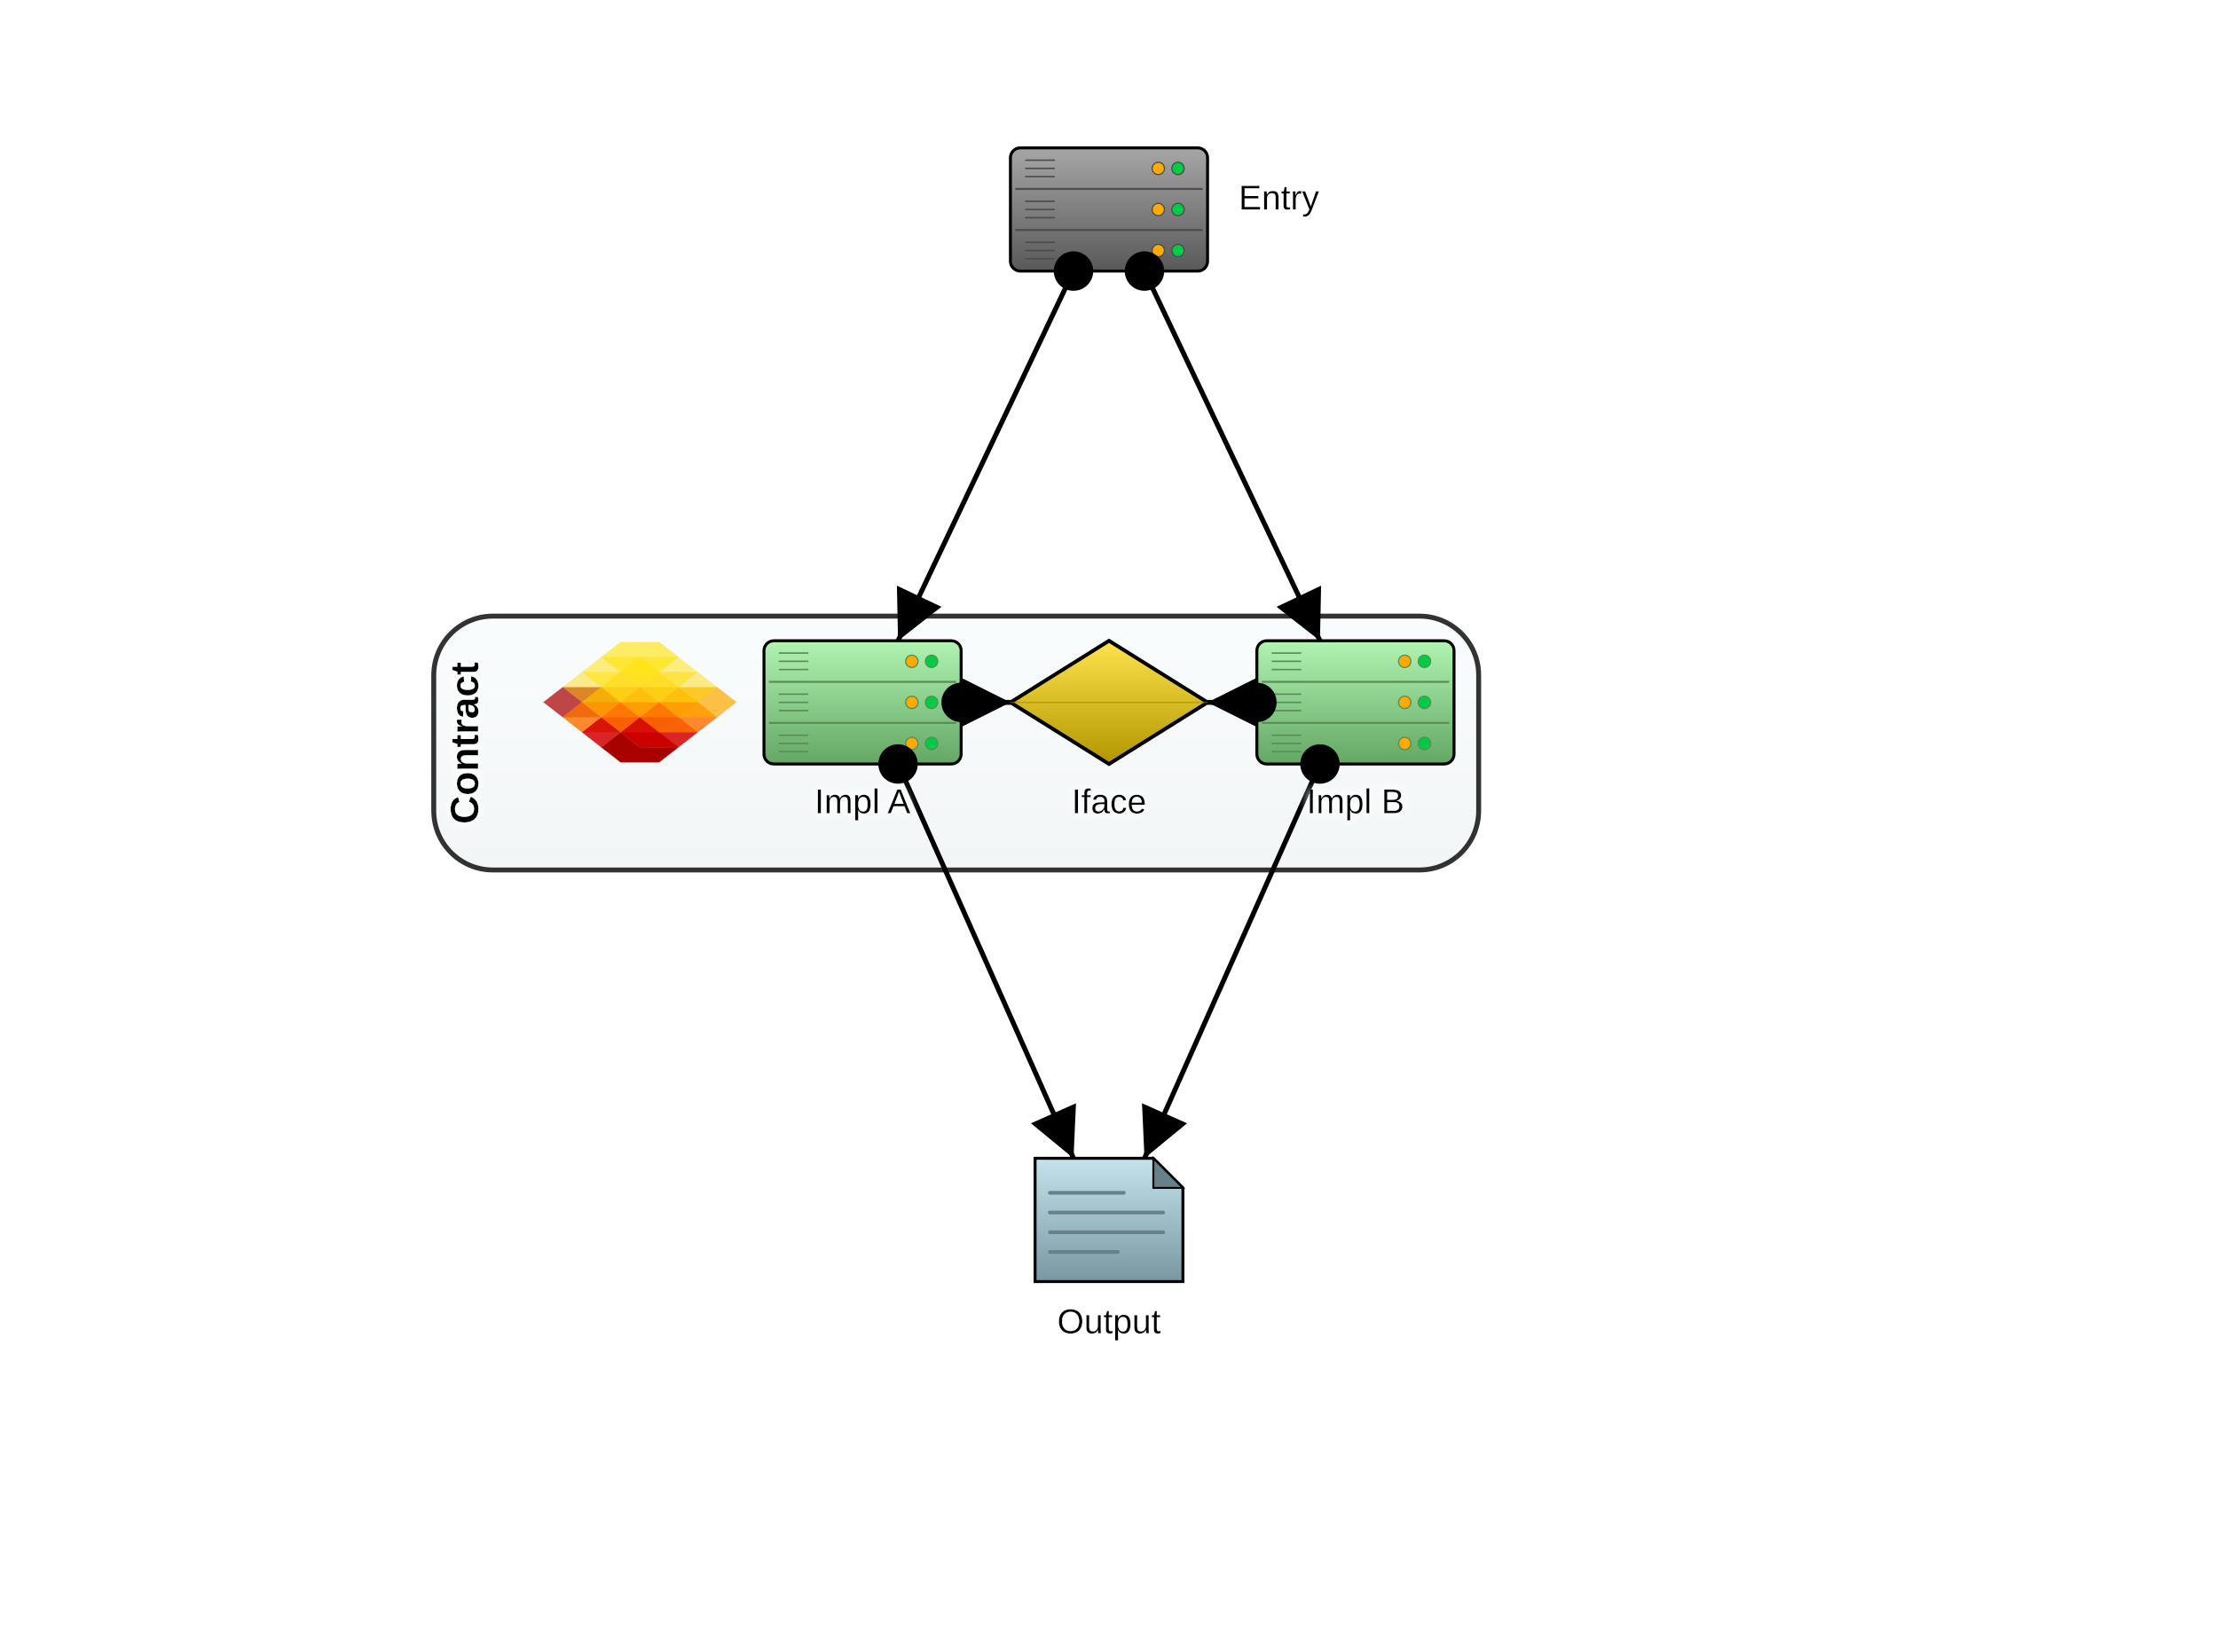
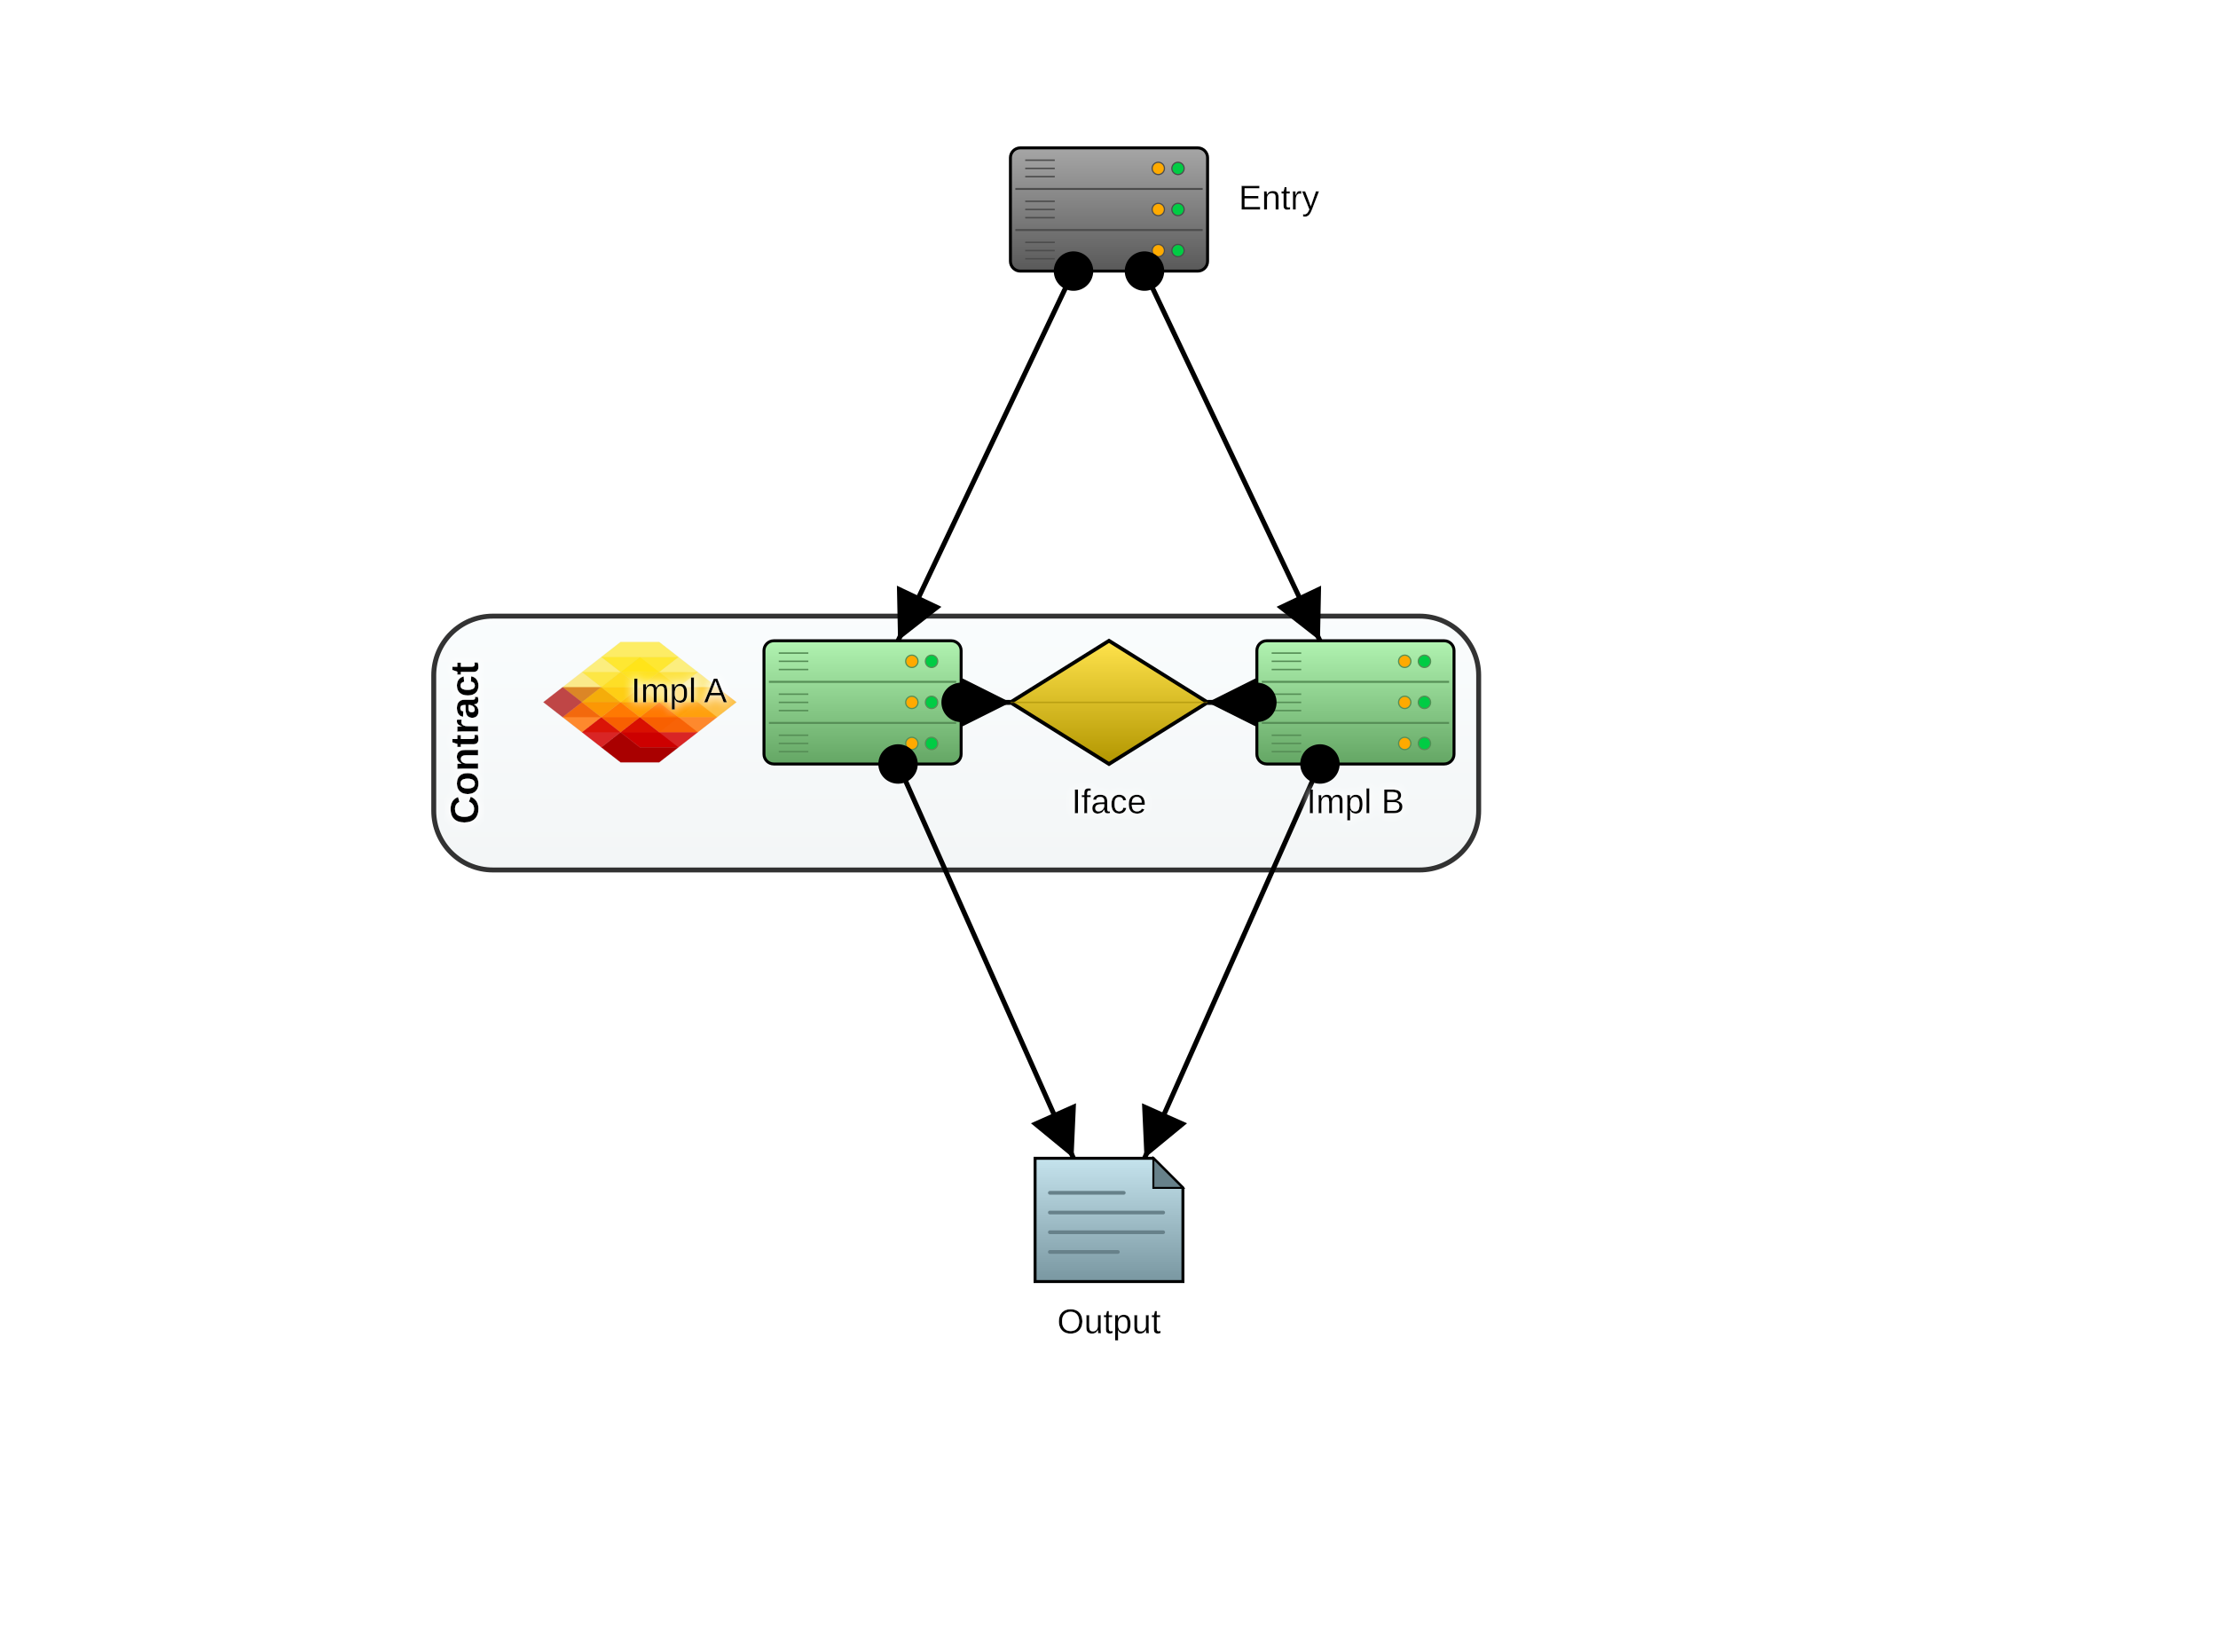
<svg xmlns="http://www.w3.org/2000/svg" baseProfile="full" height="670" version="1.1" viewBox="0,0,900,670" width="900">
  <defs>
    <filter height="140%" id="text-glow" width="140%" x="-20%" y="-20%">
      <feGaussianBlur in="SourceGraphic" result="blur" stdDeviation="2" />
      <feFlood flood-color="white" flood-opacity="1" result="color" />
      <feComposite in="color" in2="blur" operator="in" result="shadow" />
      <feMerge>
        <feMergeNode in="shadow" />
        <feMergeNode in="shadow" />
        <feMergeNode in="SourceGraphic" />
      </feMerge>
    </filter>
    <marker id="arrow-end" markerHeight="10" markerWidth="10" orient="auto" refX="10" refY="5">
      <path d="M 0 0 L 10 5 L 0 10 z" fill="black" />
    </marker>
    <marker id="arrow-start" markerHeight="10" markerWidth="10" orient="auto" refX="0" refY="5">
      <path d="M 10 0 L 0 5 L 10 10 z" fill="black" />
    </marker>
    <marker id="circle-start" markerHeight="10" markerWidth="10" orient="auto" refX="5" refY="5">
      <circle cx="5" cy="5" fill="black" r="4" />
    </marker>
    <marker id="circle-end" markerHeight="10" markerWidth="10" orient="auto" refX="5" refY="5">
      <circle cx="5" cy="5" fill="black" r="4" />
    </marker>
    <linearGradient id="gradient-contract_band" x1="0%" x2="0%" y1="0%" y2="100%">
      <stop offset="0%" stop-color="#c5e3ed" />
      <stop offset="100%" stop-color="#7997a1" />
    </linearGradient>
    <linearGradient id="gradient-entry" x1="0%" x2="0%" y1="0%" y2="100%">
      <stop offset="0%" stop-color="#a6a6a6" />
      <stop offset="100%" stop-color="#595959" />
    </linearGradient>
    <linearGradient id="gradient-ep_left" x1="0%" x2="0%" y1="0%" y2="100%">
      <stop offset="0%" stop-color="#b1f3b1" />
      <stop offset="100%" stop-color="#64a664" />
    </linearGradient>
    <linearGradient id="gradient-abstract" x1="0%" x2="0%" y1="0%" y2="100%">
      <stop offset="0%" stop-color="#ffe34c" />
      <stop offset="100%" stop-color="#b29600" />
    </linearGradient>
    <linearGradient id="gradient-ep_right" x1="0%" x2="0%" y1="0%" y2="100%">
      <stop offset="0%" stop-color="#b1f3b1" />
      <stop offset="100%" stop-color="#64a664" />
    </linearGradient>
    <linearGradient id="gradient-out" x1="0%" x2="0%" y1="0%" y2="100%">
      <stop offset="0%" stop-color="#c5e3ed" />
      <stop offset="100%" stop-color="#7997a1" />
    </linearGradient>
  </defs>
  <rect fill="url(#gradient-contract_band)" fill-opacity="0.09" height="103.0" rx="24" ry="24" stroke="black" stroke-opacity="0.8" stroke-width="2" width="424.0" x="176.0" y="250.0" />
  <g id="contract_band_icon">
    <g transform="translate(220.0,260.0) scale(1.568627,1.162791) translate(0,0)">
      <path d="m 211.514,221.098 -99.807,57.624 -99.807,-57.624 0,-115.248 99.807,-57.624 99.807,57.624 z" fill="#a90000" opacity="0.72" stroke="#cbcbcb" stroke-width="0.48" transform="matrix(0.0751447,0.02631765,-0.04338481,0.0455835,8.97,11.04)" />
      <path d="m 211.514,221.098 -99.807,57.624 -99.807,-57.624 0,-115.248 99.807,-57.624 99.807,57.624 z" fill="#ff7000" opacity="0.82" stroke="#cbcbcb" stroke-width="0.48" transform="matrix(0.0751447,0.02631765,-0.04338481,0.0455835,13.97,16.29)" />
      <path d="m 211.514,221.098 -99.807,57.624 -99.807,-57.624 0,-115.248 99.807,-57.624 99.807,57.624 z" fill="#ffa900" opacity="0.72" stroke="#cbcbcb" stroke-width="0.48" transform="matrix(0.0751447,0.02631765,-0.04338481,0.0455835,18.97,11.04)" />
      <path d="m 211.514,221.098 -99.807,57.624 -99.807,-57.624 0,-115.248 99.807,-57.624 99.807,57.624 z" fill="#d40000" opacity="0.85" stroke="#cbcbcb" stroke-width="0.48" transform="matrix(0.0751447,0.02631765,-0.04338481,0.0455835,18.97,21.54)" />
      <path d="m 211.514,221.098 -99.807,57.624 -99.807,-57.624 0,-115.248 99.807,-57.624 99.807,57.624 z" fill="#a90000" opacity="1.0" stroke="#cbcbcb" stroke-width="0.48" transform="matrix(0.0751447,0.02631765,-0.04338481,0.0455835,23.97,26.80)" />
      <path d="m 211.514,221.098 -99.807,57.624 -99.807,-57.624 0,-115.248 99.807,-57.624 99.807,57.624 z" fill="#ff7000" opacity="0.82" stroke="#cbcbcb" stroke-width="0.48" transform="matrix(0.0751447,0.02631765,-0.04338481,0.0455835,23.97,16.29)" />
      <path d="m 211.514,221.098 -99.807,57.624 -99.807,-57.624 0,-115.248 99.807,-57.624 99.807,57.624 z" fill="#ffa900" opacity="0.72" stroke="#cbcbcb" stroke-width="0.48" transform="matrix(0.0751447,0.02631765,-0.04338481,0.0455835,28.97,11.04)" />
      <path d="m 211.514,221.098 -99.807,57.624 -99.807,-57.624 0,-115.248 99.807,-57.624 99.807,57.624 z" fill="#d40000" opacity="0.85" stroke="#cbcbcb" stroke-width="0.48" transform="matrix(0.0751447,0.02631765,-0.04338481,0.0455835,28.97,21.54)" />
      <path d="m 211.514,221.098 -99.807,57.624 -99.807,-57.624 0,-115.248 99.807,-57.624 99.807,57.624 z" fill="#ff7000" opacity="0.82" stroke="#cbcbcb" stroke-width="0.48" transform="matrix(0.0751447,0.02631765,-0.04338481,0.0455835,33.97,16.29)" />
      <path d="m 211.514,221.098 -99.807,57.624 -99.807,-57.624 0,-115.248 99.807,-57.624 99.807,57.624 z" fill="#ffa900" opacity="0.72" stroke="#cbcbcb" stroke-width="0.48" transform="matrix(0.0751447,0.02631765,-0.04338481,0.0455835,38.97,11.04)" />
      <path d="m 211.514,221.098 -99.807,57.624 -99.807,-57.624 0,-115.248 99.807,-57.624 99.807,57.624 z" fill="#ffd400" opacity="0.45" stroke="#cbcbcb" stroke-width="0.48" transform="matrix(0.0751447,0.02631765,-0.04338481,0.0455835,13.97,5.78)" />
      <path d="m 211.514,221.098 -99.807,57.624 -99.807,-57.624 0,-115.248 99.807,-57.624 99.807,57.624 z" fill="#ffe200" opacity="0.5" stroke="#cbcbcb" stroke-width="0.48" transform="matrix(0.0751447,0.02631765,-0.04338481,0.0455835,18.97,0.53)" />
      <path d="m 211.514,221.098 -99.807,57.624 -99.807,-57.624 0,-115.248 99.807,-57.624 99.807,57.624 z" fill="#ffd400" opacity="0.45" stroke="#cbcbcb" stroke-width="0.48" transform="matrix(0.0751447,0.02631765,-0.04338481,0.0455835,23.97,5.78)" />
      <path d="m 211.514,221.098 -99.807,57.624 -99.807,-57.624 0,-115.248 99.807,-57.624 99.807,57.624 z" fill="#ffe200" opacity="0.6" stroke="#cbcbcb" stroke-width="0.48" transform="matrix(0.0751447,0.02631765,-0.04338481,0.0455835,23.97,-4.73)" />
      <path d="m 211.514,221.098 -99.807,57.624 -99.807,-57.624 0,-115.248 99.807,-57.624 99.807,57.624 z" fill="#ffe200" opacity="0.5" stroke="#cbcbcb" stroke-width="0.48" transform="matrix(0.0751447,0.02631765,-0.04338481,0.0455835,28.97,0.53)" />
      <path d="m 211.514,221.098 -99.807,57.624 -99.807,-57.624 0,-115.248 99.807,-57.624 99.807,57.624 z" fill="#ffd400" opacity="0.45" stroke="#cbcbcb" stroke-width="0.48" transform="matrix(0.0751447,0.02631765,-0.04338481,0.0455835,33.97,5.78)" />
    </g>
  </g>
  <g id="entry">
    <rect fill="url(#gradient-entry)" height="50" rx="4" ry="4" stroke="black" stroke-width="1.2" width="80" x="410" y="60" />
    <line stroke="#4c4c4c" stroke-width="0.8" x1="412" x2="488" y1="76.667" y2="76.667" />
    <line stroke="#4c4c4c" stroke-width="0.8" x1="412" x2="488" y1="93.333" y2="93.333" />
    <circle cx="478" cy="68.333" fill="#00cc44" r="2.5" stroke="#4c4c4c" stroke-width="0.5" />
    <circle cx="470" cy="68.333" fill="#ffaa00" r="2.5" stroke="#4c4c4c" stroke-width="0.5" />
    <circle cx="478" cy="85.0" fill="#00cc44" r="2.5" stroke="#4c4c4c" stroke-width="0.5" />
    <circle cx="470" cy="85.0" fill="#ffaa00" r="2.5" stroke="#4c4c4c" stroke-width="0.5" />
    <circle cx="478" cy="101.667" fill="#00cc44" r="2.5" stroke="#4c4c4c" stroke-width="0.5" />
    <circle cx="470" cy="101.667" fill="#ffaa00" r="2.5" stroke="#4c4c4c" stroke-width="0.5" />
    <line stroke="#4c4c4c" stroke-width="0.6" x1="416" x2="428" y1="65.0" y2="65.0" />
    <line stroke="#4c4c4c" stroke-width="0.6" x1="416" x2="428" y1="68.333" y2="68.333" />
    <line stroke="#4c4c4c" stroke-width="0.6" x1="416" x2="428" y1="71.667" y2="71.667" />
    <line stroke="#4c4c4c" stroke-width="0.6" x1="416" x2="428" y1="81.667" y2="81.667" />
    <line stroke="#4c4c4c" stroke-width="0.6" x1="416" x2="428" y1="85.0" y2="85.0" />
    <line stroke="#4c4c4c" stroke-width="0.6" x1="416" x2="428" y1="88.333" y2="88.333" />
    <line stroke="#4c4c4c" stroke-width="0.6" x1="416" x2="428" y1="98.333" y2="98.333" />
    <line stroke="#4c4c4c" stroke-width="0.6" x1="416" x2="428" y1="101.667" y2="101.667" />
    <line stroke="#4c4c4c" stroke-width="0.6" x1="416" x2="428" y1="105" y2="105" />
  </g>
  <g id="ep_left">
    <rect fill="url(#gradient-ep_left)" height="50" rx="4" ry="4" stroke="black" stroke-width="1.2" width="80" x="310.0" y="260.0" />
    <line stroke="#568e56" stroke-width="0.8" x1="312.0" x2="388.0" y1="276.667" y2="276.667" />
    <line stroke="#568e56" stroke-width="0.8" x1="312.0" x2="388.0" y1="293.333" y2="293.333" />
    <circle cx="378.0" cy="268.333" fill="#00cc44" r="2.5" stroke="#568e56" stroke-width="0.5" />
    <circle cx="370.0" cy="268.333" fill="#ffaa00" r="2.5" stroke="#568e56" stroke-width="0.5" />
    <circle cx="378.0" cy="285.0" fill="#00cc44" r="2.5" stroke="#568e56" stroke-width="0.5" />
    <circle cx="370.0" cy="285.0" fill="#ffaa00" r="2.5" stroke="#568e56" stroke-width="0.5" />
    <circle cx="378.0" cy="301.667" fill="#00cc44" r="2.5" stroke="#568e56" stroke-width="0.5" />
    <circle cx="370.0" cy="301.667" fill="#ffaa00" r="2.5" stroke="#568e56" stroke-width="0.5" />
    <line stroke="#568e56" stroke-width="0.6" x1="316.0" x2="328.0" y1="265.0" y2="265.0" />
    <line stroke="#568e56" stroke-width="0.6" x1="316.0" x2="328.0" y1="268.333" y2="268.333" />
    <line stroke="#568e56" stroke-width="0.6" x1="316.0" x2="328.0" y1="271.667" y2="271.667" />
    <line stroke="#568e56" stroke-width="0.6" x1="316.0" x2="328.0" y1="281.667" y2="281.667" />
    <line stroke="#568e56" stroke-width="0.6" x1="316.0" x2="328.0" y1="285.0" y2="285.0" />
    <line stroke="#568e56" stroke-width="0.6" x1="316.0" x2="328.0" y1="288.333" y2="288.333" />
    <line stroke="#568e56" stroke-width="0.6" x1="316.0" x2="328.0" y1="298.333" y2="298.333" />
    <line stroke="#568e56" stroke-width="0.6" x1="316.0" x2="328.0" y1="301.667" y2="301.667" />
    <line stroke="#568e56" stroke-width="0.6" x1="316.0" x2="328.0" y1="305.0" y2="305.0" />
  </g>
  <g id="abstract">
    <polygon fill="url(#gradient-abstract)" points="450.0,260.0 490.0,285.0 450.0,310.0 410.0,285.0" stroke="black" stroke-width="1.5" />
    <line opacity="0.5" stroke="#998100" stroke-width="0.6" x1="410.0" x2="490.0" y1="285.0" y2="285.0" />
  </g>
  <g id="ep_right">
    <rect fill="url(#gradient-ep_right)" height="50" rx="4" ry="4" stroke="black" stroke-width="1.2" width="80" x="510.0" y="260.0" />
    <line stroke="#568e56" stroke-width="0.8" x1="512.0" x2="588.0" y1="276.667" y2="276.667" />
    <line stroke="#568e56" stroke-width="0.8" x1="512.0" x2="588.0" y1="293.333" y2="293.333" />
    <circle cx="578.0" cy="268.333" fill="#00cc44" r="2.5" stroke="#568e56" stroke-width="0.5" />
    <circle cx="570.0" cy="268.333" fill="#ffaa00" r="2.5" stroke="#568e56" stroke-width="0.5" />
    <circle cx="578.0" cy="285.0" fill="#00cc44" r="2.5" stroke="#568e56" stroke-width="0.5" />
    <circle cx="570.0" cy="285.0" fill="#ffaa00" r="2.5" stroke="#568e56" stroke-width="0.5" />
    <circle cx="578.0" cy="301.667" fill="#00cc44" r="2.5" stroke="#568e56" stroke-width="0.5" />
    <circle cx="570.0" cy="301.667" fill="#ffaa00" r="2.5" stroke="#568e56" stroke-width="0.5" />
    <line stroke="#568e56" stroke-width="0.6" x1="516.0" x2="528.0" y1="265.0" y2="265.0" />
    <line stroke="#568e56" stroke-width="0.6" x1="516.0" x2="528.0" y1="268.333" y2="268.333" />
    <line stroke="#568e56" stroke-width="0.6" x1="516.0" x2="528.0" y1="271.667" y2="271.667" />
    <line stroke="#568e56" stroke-width="0.6" x1="516.0" x2="528.0" y1="281.667" y2="281.667" />
    <line stroke="#568e56" stroke-width="0.6" x1="516.0" x2="528.0" y1="285.0" y2="285.0" />
    <line stroke="#568e56" stroke-width="0.6" x1="516.0" x2="528.0" y1="288.333" y2="288.333" />
    <line stroke="#568e56" stroke-width="0.6" x1="516.0" x2="528.0" y1="298.333" y2="298.333" />
    <line stroke="#568e56" stroke-width="0.6" x1="516.0" x2="528.0" y1="301.667" y2="301.667" />
    <line stroke="#568e56" stroke-width="0.6" x1="516.0" x2="528.0" y1="305.0" y2="305.0" />
  </g>
  <g id="out">
    <polygon fill="url(#gradient-out)" points="420,470 468,470 480,482 480,520 420,520" stroke="black" stroke-width="1.2" />
    <polygon fill="#67818a" points="468,470 480,482 468,482" stroke="black" stroke-width="0.8" />
    <line stroke="#67818a" stroke-linecap="round" stroke-width="1.5" x1="426" x2="456" y1="484" y2="484" />
    <line stroke="#67818a" stroke-linecap="round" stroke-width="1.5" x1="426" x2="472" y1="492" y2="492" />
    <line stroke="#67818a" stroke-linecap="round" stroke-width="1.5" x1="426" x2="472" y1="500" y2="500" />
    <line stroke="#67818a" stroke-linecap="round" stroke-width="1.5" x1="426" x2="453.6" y1="508" y2="508" />
  </g>
  <line marker-end="url(#arrow-end)" marker-start="url(#circle-start)" stroke="black" stroke-width="2" x1="435.6" x2="364.4" y1="110.0" y2="260.0" />
  <line marker-end="url(#arrow-end)" marker-start="url(#circle-start)" stroke="black" stroke-width="2" x1="464.4" x2="535.6" y1="110.0" y2="260.0" />
  <line marker-end="url(#arrow-end)" marker-start="url(#circle-start)" stroke="black" stroke-width="2" x1="390.0" x2="410.0" y1="285.0" y2="285.0" />
  <line marker-end="url(#arrow-end)" marker-start="url(#circle-start)" stroke="black" stroke-width="2" x1="510.0" x2="490.0" y1="285.0" y2="285.0" />
  <line marker-end="url(#arrow-end)" marker-start="url(#circle-start)" stroke="black" stroke-width="2" x1="364.4" x2="435.6" y1="310.0" y2="470.0" />
  <line marker-end="url(#arrow-end)" marker-start="url(#circle-start)" stroke="black" stroke-width="2" x1="535.6" x2="464.4" y1="310.0" y2="470.0" />
  <text fill="black" filter="url(#text-glow)" font-family="Arial, sans-serif" font-size="14px" text-anchor="start" x="502.6" y="85.0">Entry</text>
-   <text fill="black" filter="url(#text-glow)" font-family="Arial, sans-serif" font-size="14px" text-anchor="middle" x="350.0" y="330.0">Impl A</text>
+   <text fill="black" filter="url(#text-glow)" font-family="Arial, sans-serif" font-size="14px" text-anchor="end" x="295.0" y="285.0">Impl A</text>
  <text fill="black" filter="url(#text-glow)" font-family="Arial, sans-serif" font-size="14px" text-anchor="middle" x="450.0" y="330.0">Iface</text>
  <text fill="black" filter="url(#text-glow)" font-family="Arial, sans-serif" font-size="14px" text-anchor="middle" x="550.0" y="330.0">Impl B</text>
  <text fill="black" filter="url(#text-glow)" font-family="Arial, sans-serif" font-size="14px" text-anchor="middle" x="450.0" y="541.0">Output</text>
  <text fill="black" filter="url(#text-glow)" font-family="Arial, sans-serif" font-size="16px" font-weight="bold" text-anchor="middle" transform="rotate(-90 194.0 301.5)" x="194.0" y="301.5">Contract</text>
</svg>
